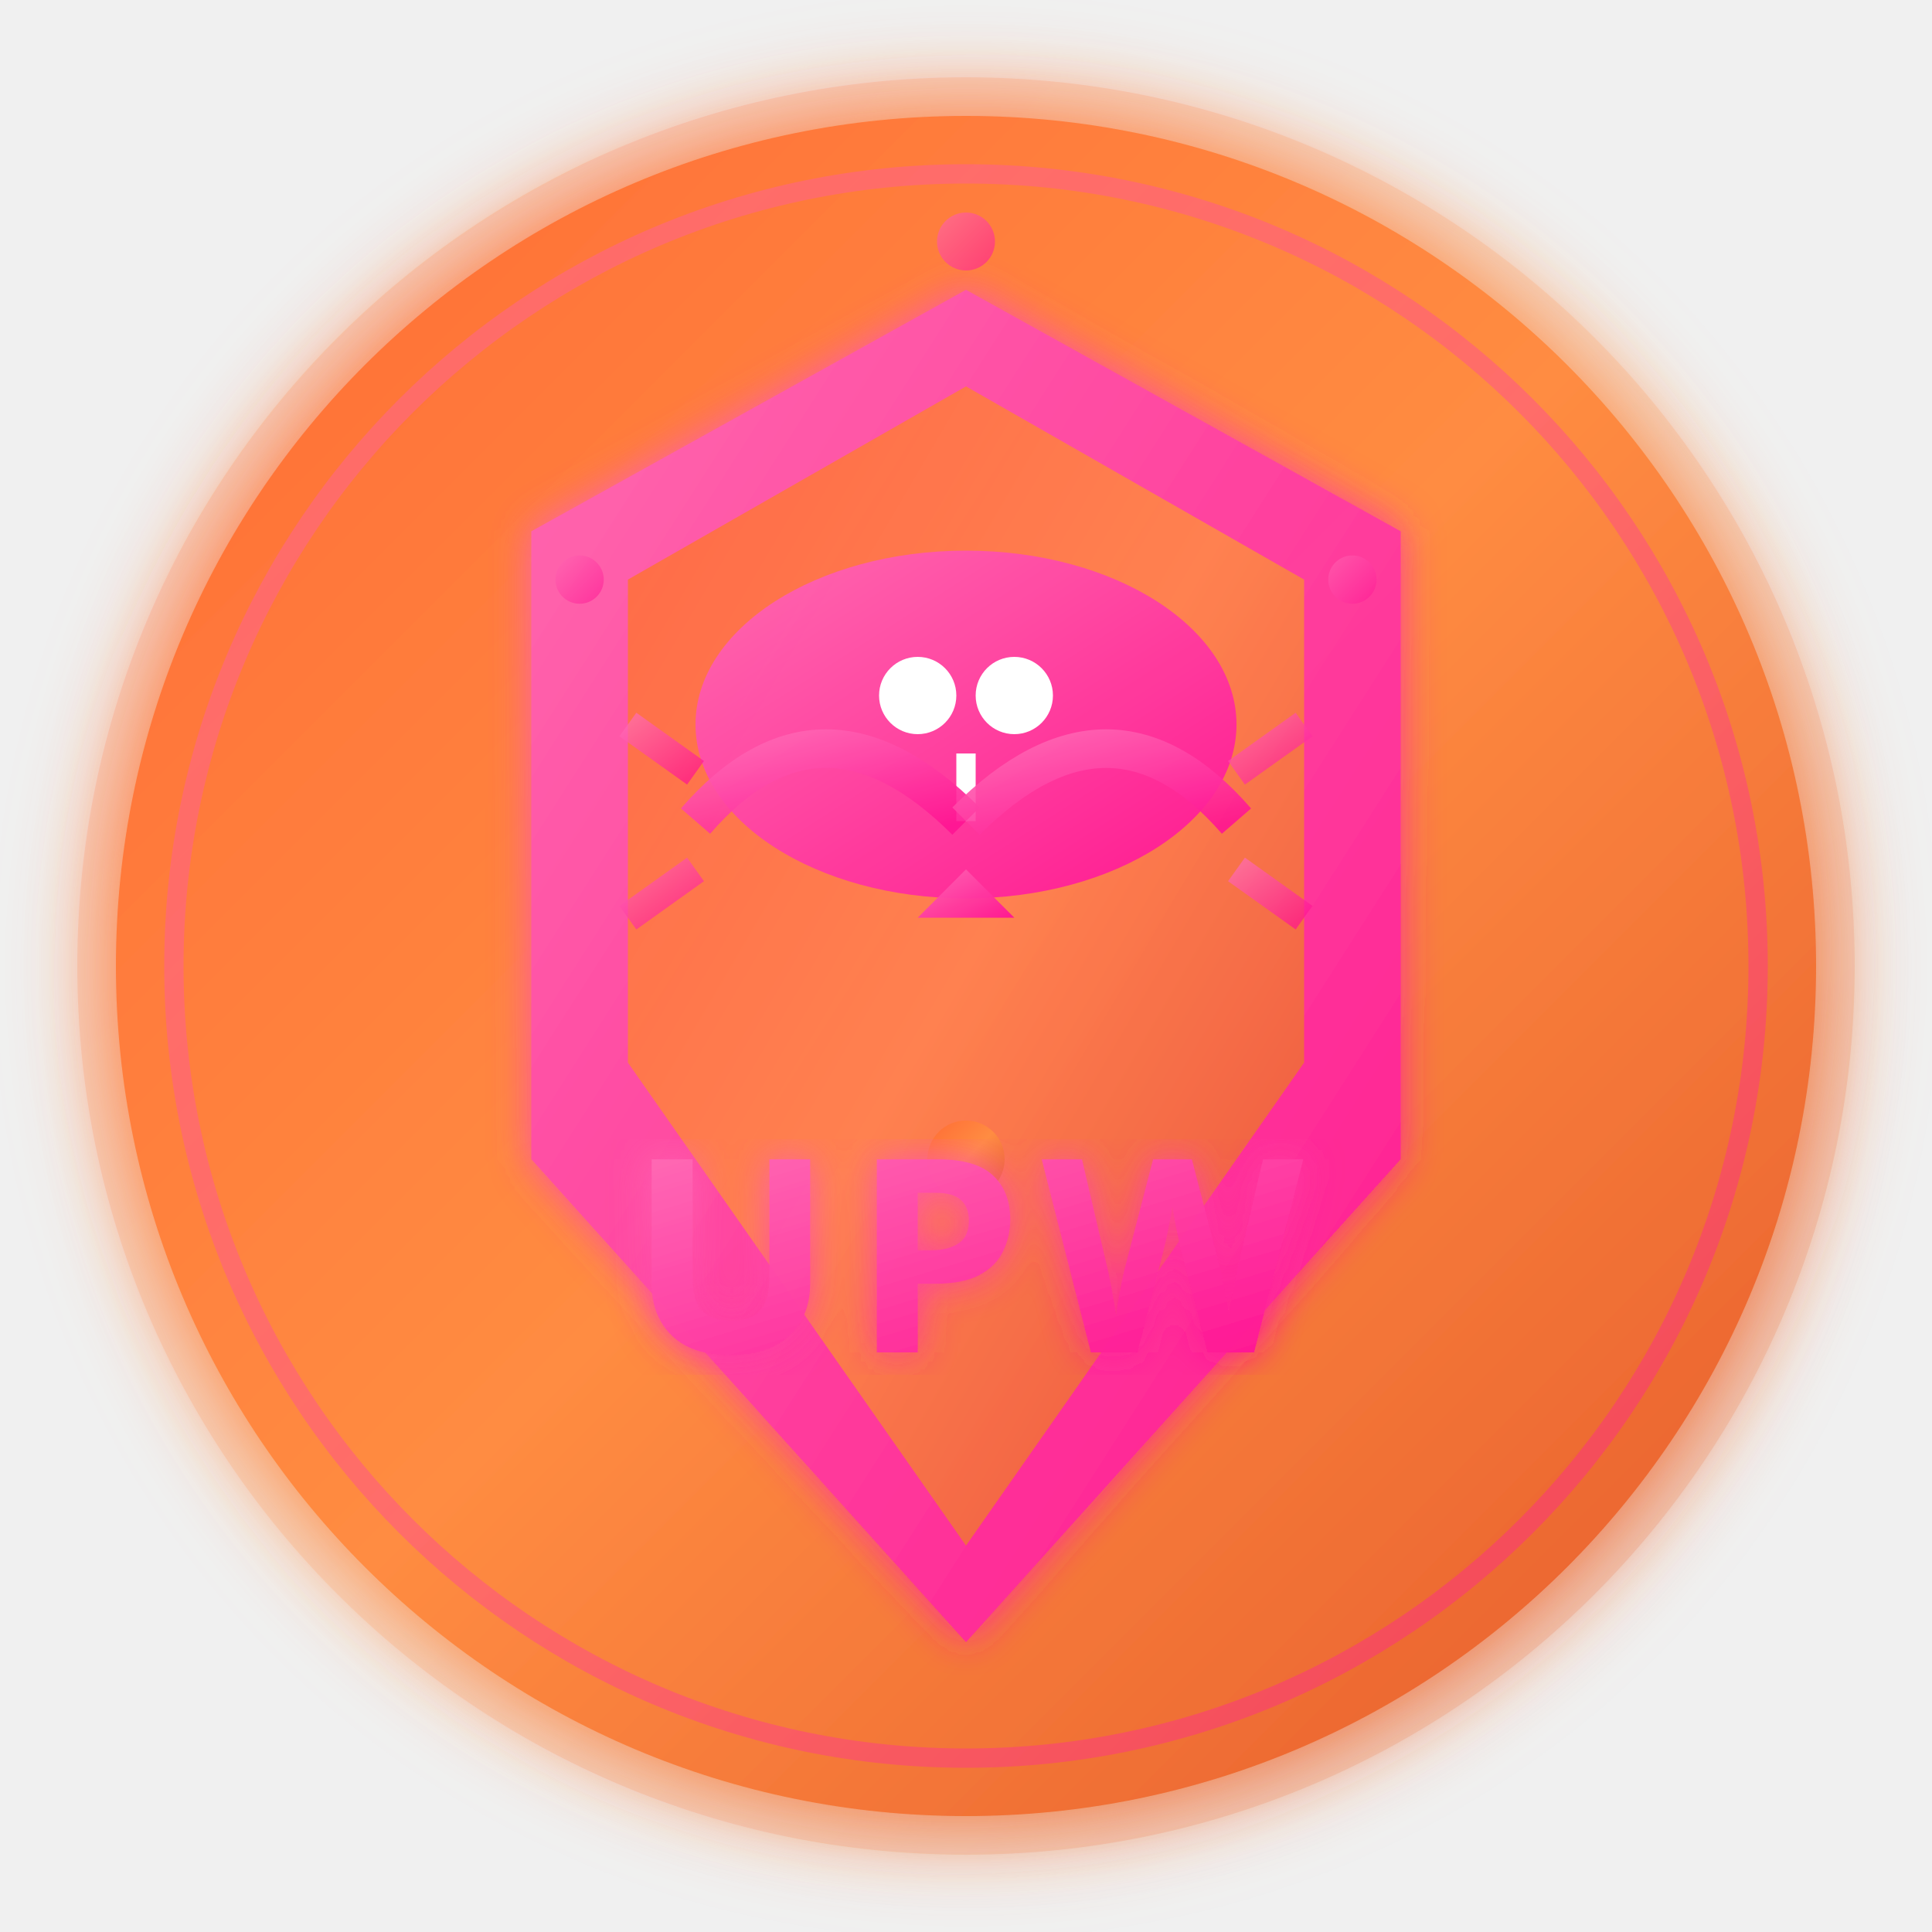
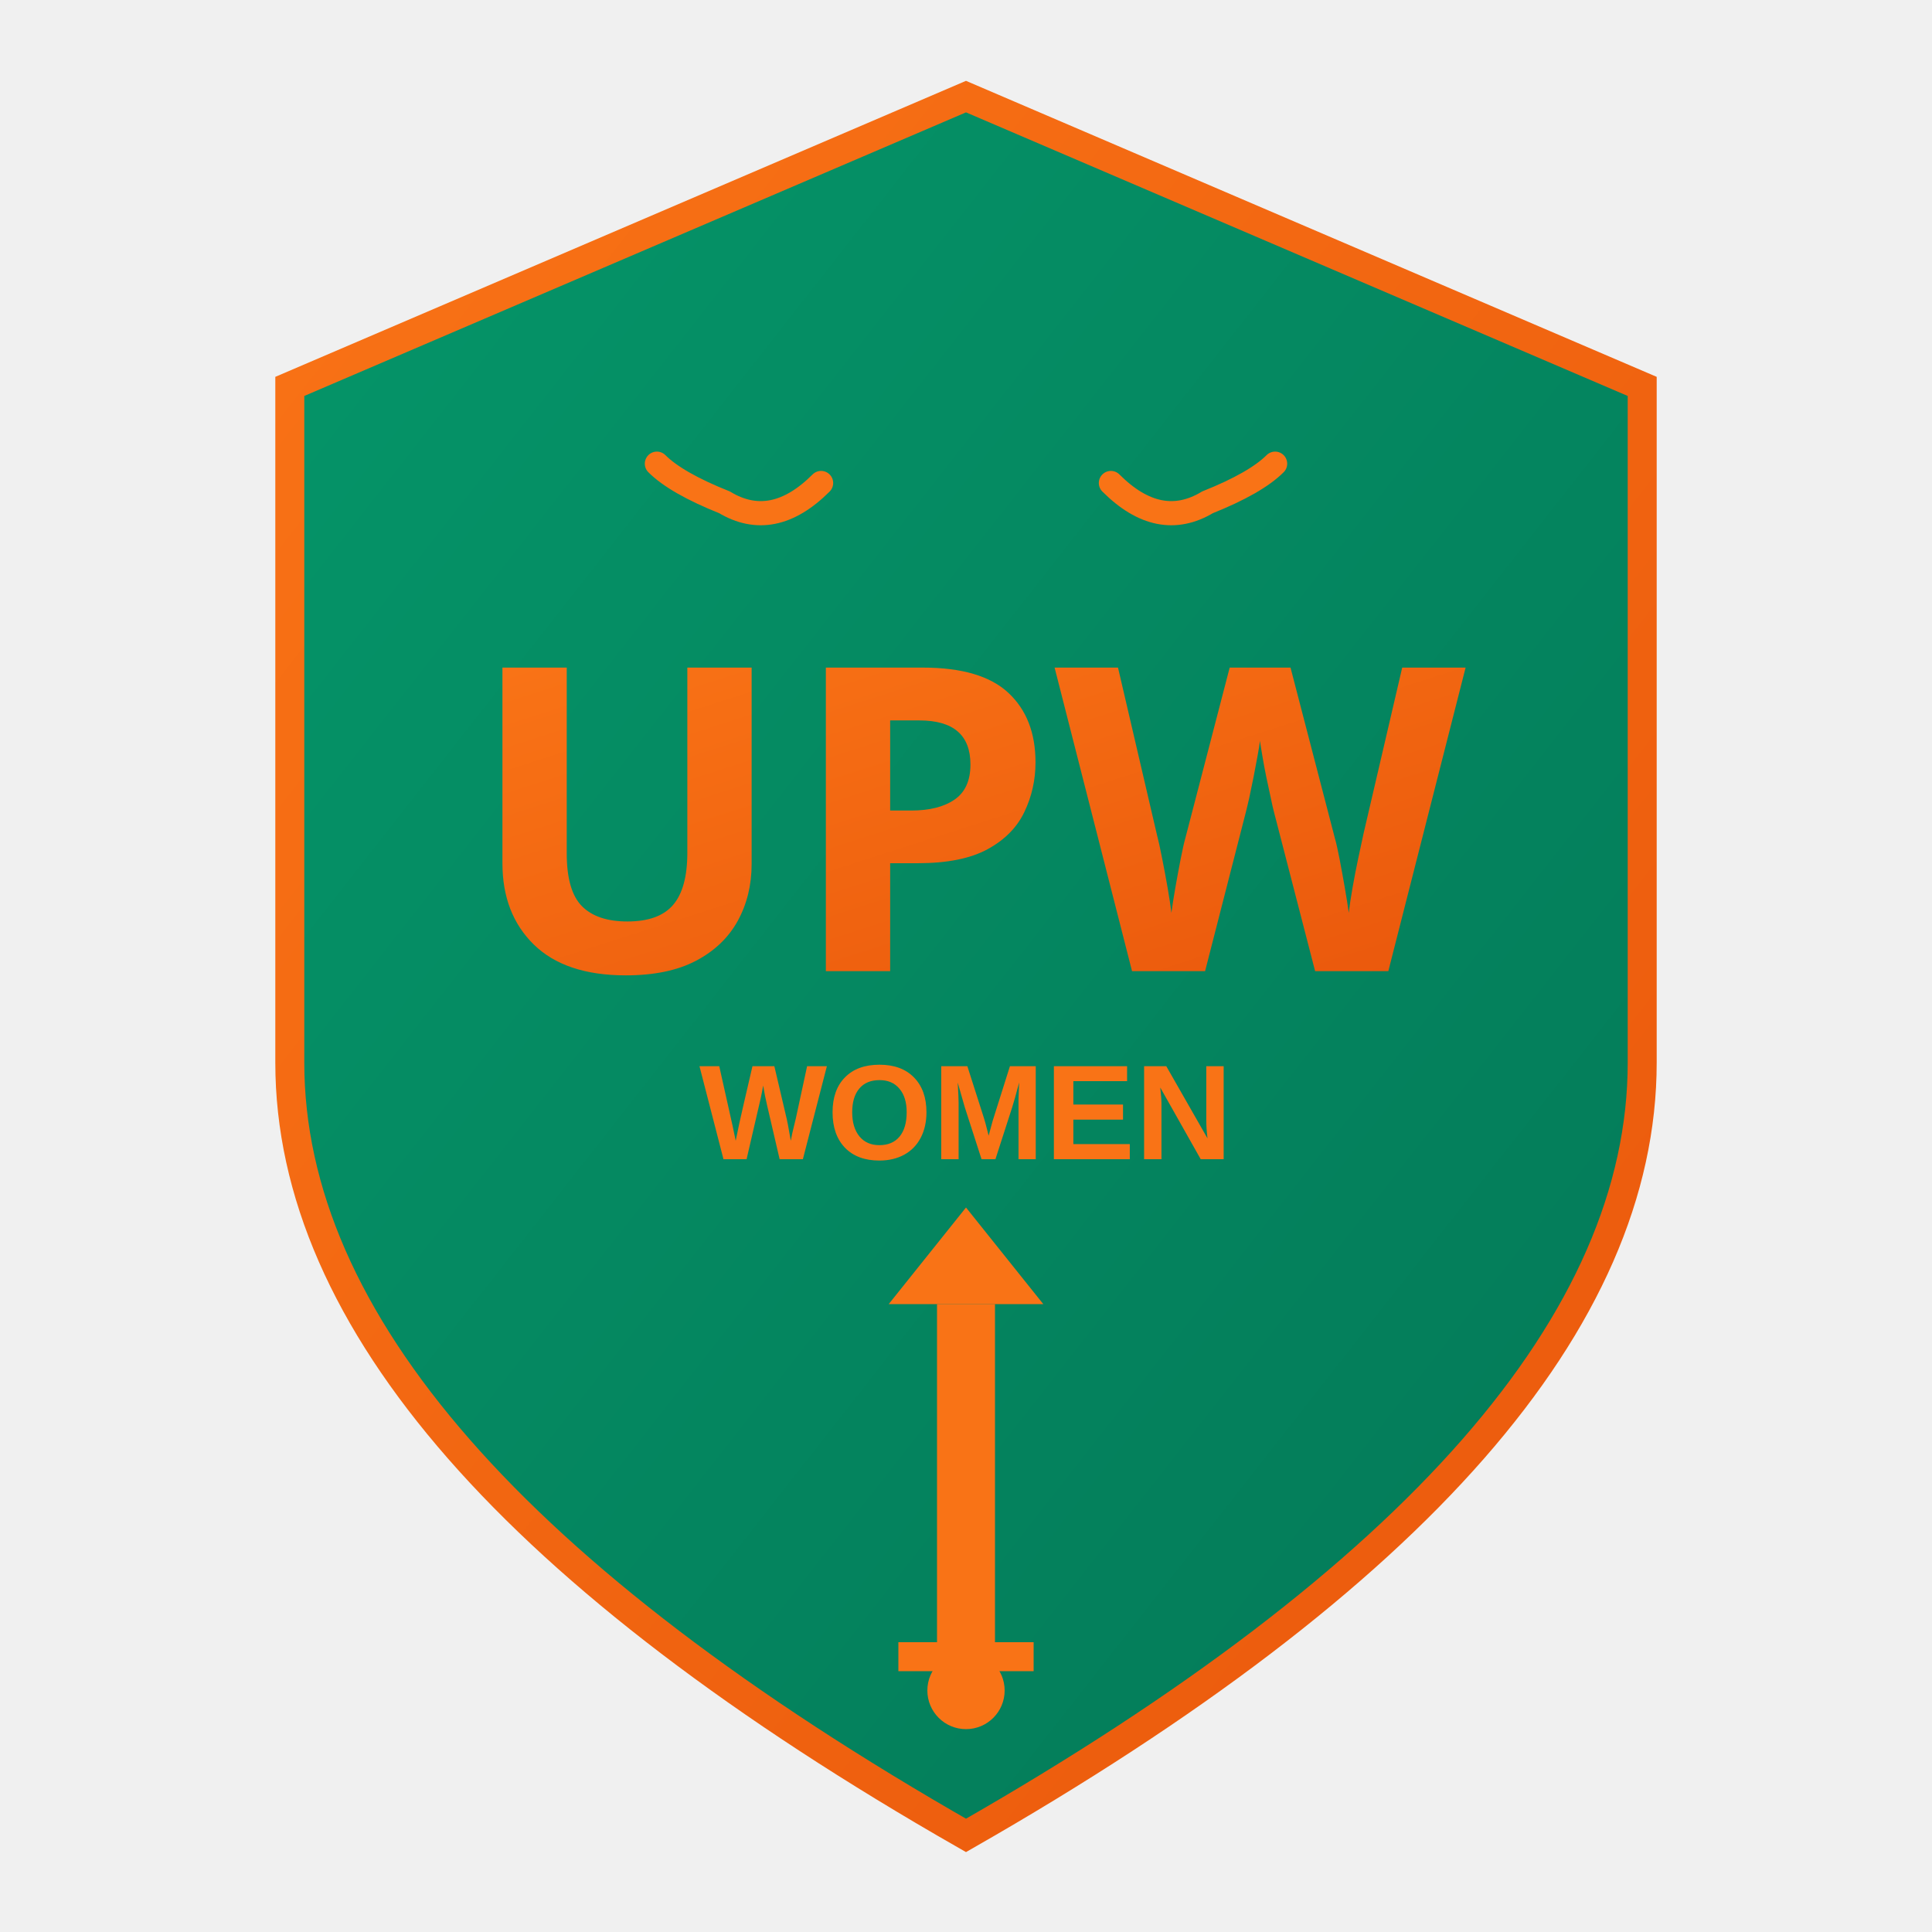
- <svg xmlns="http://www.w3.org/2000/svg" viewBox="0 0 200 200">
+ <svg xmlns="http://www.w3.org/2000/svg" width="200" height="200" viewBox="0 0 200 200">
  <defs>
-     <linearGradient id="wpl-upw-orange-grad" x1="0%" y1="0%" x2="100%" y2="100%">
-       <stop offset="0%" style="stop-color:#FF6B35;stop-opacity:1">
-         <animate attributeName="stop-color" values="#FF6B35;#FF8C42;#FF6B35" dur="4s" repeatCount="indefinite" />
-       </stop>
-       <stop offset="50%" style="stop-color:#FF8C42;stop-opacity:1">
-         <animate attributeName="stop-color" values="#FF8C42;#FFA500;#FF8C42" dur="4s" repeatCount="indefinite" />
-       </stop>
-       <stop offset="100%" style="stop-color:#E55A2B;stop-opacity:1">
-         <animate attributeName="stop-color" values="#E55A2B;#FF6B35;#E55A2B" dur="4s" repeatCount="indefinite" />
-       </stop>
+     <linearGradient id="upw-grad" x1="0%" y1="0%" x2="100%" y2="100%">
+       <stop offset="0%" style="stop-color:#059669;stop-opacity:1" />
+       <stop offset="100%" style="stop-color:#047857;stop-opacity:1" />
    </linearGradient>
-     <linearGradient id="wpl-upw-pink-grad" x1="0%" y1="0%" x2="100%" y2="100%">
-       <stop offset="0%" style="stop-color:#FF69B4;stop-opacity:1">
-         <animate attributeName="stop-color" values="#FF69B4;#FF1493;#FF69B4" dur="3s" repeatCount="indefinite" />
-       </stop>
-       <stop offset="100%" style="stop-color:#FF1493;stop-opacity:1">
-         <animate attributeName="stop-color" values="#FF1493;#FF69B4;#FF1493" dur="3s" repeatCount="indefinite" />
-       </stop>
+     <linearGradient id="upw-orange" x1="0%" y1="0%" x2="100%" y2="100%">
+       <stop offset="0%" style="stop-color:#F97316;stop-opacity:1" />
+       <stop offset="100%" style="stop-color:#EA580C;stop-opacity:1" />
    </linearGradient>
-     <filter id="wpl-upw-glow">
-       <feGaussianBlur stdDeviation="4" result="coloredBlur">
-         <animate attributeName="stdDeviation" values="4;6;4" dur="3s" repeatCount="indefinite" />
-       </feGaussianBlur>
-       <feMerge>
-         <feMergeNode in="coloredBlur" />
-         <feMergeNode in="SourceGraphic" />
-       </feMerge>
-     </filter>
-     <filter id="wpl-upw-inner-glow">
-       <feGaussianBlur stdDeviation="2" result="coloredBlur" />
-       <feMerge>
-         <feMergeNode in="coloredBlur" />
-         <feMergeNode in="SourceGraphic" />
-       </feMerge>
-     </filter>
-     <style>
-       @keyframes warrior {
-         0%, 100% { transform: scale(1) translateY(0); }
-         50% { transform: scale(1.05) translateY(-3px); }
-       }
-       @keyframes pulse {
-         0%, 100% { opacity: 1; transform: scale(1); }
-         50% { opacity: 0.9; transform: scale(1.02); }
-       }
-       @keyframes glow {
-         0%, 100% { opacity: 0.6; }
-         50% { opacity: 1; }
-       }
-       .warrior { animation: warrior 3.5s ease-in-out infinite; transform-origin: 100px 90px; }
-       .logo-pulse { animation: pulse 3s ease-in-out infinite; }
-       .glow-effect { animation: glow 2s ease-in-out infinite; }
-     </style>
  </defs>
-   <circle cx="100" cy="100" r="92" fill="url(#wpl-upw-orange-grad)" opacity="0.3" class="glow-effect" filter="url(#wpl-upw-glow)" />
-   <circle cx="100" cy="100" r="88" fill="url(#wpl-upw-orange-grad)" class="logo-pulse" filter="url(#wpl-upw-glow)" />
-   <circle cx="100" cy="100" r="82" fill="none" stroke="url(#wpl-upw-pink-grad)" stroke-width="2" opacity="0.4" />
-   <path d="M 100 30 L 145 55 L 145 120 L 100 170 L 55 120 L 55 55 Z" fill="url(#wpl-upw-pink-grad)" opacity="0.95" filter="url(#wpl-upw-inner-glow)" />
-   <path d="M 100 40 L 135 60 L 135 110 L 100 160 L 65 110 L 65 60 Z" fill="url(#wpl-upw-orange-grad)" opacity="0.85" />
-   <g class="warrior">
-     <ellipse cx="100" cy="75" rx="28" ry="18" fill="url(#wpl-upw-pink-grad)" opacity="0.95" />
-     <circle cx="95" cy="72" r="4" fill="#FFF" />
-     <circle cx="105" cy="72" r="4" fill="#FFF" />
-     <path d="M 100 78 Q 100 82 100 85" stroke="#FFF" stroke-width="2" fill="none" />
-     <path d="M 72 85 Q 85 70 100 85" stroke="url(#wpl-upw-pink-grad)" stroke-width="4" fill="none" opacity="0.9" />
-     <path d="M 128 85 Q 115 70 100 85" stroke="url(#wpl-upw-pink-grad)" stroke-width="4" fill="none" opacity="0.9" />
-     <g>
-       <line x1="100" y1="95" x2="100" y2="125" stroke="url(#wpl-upw-pink-grad)" stroke-width="6" opacity="0.95" stroke-linecap="round" />
-       <path d="M 95 95 L 100 90 L 105 95" fill="url(#wpl-upw-pink-grad)" opacity="0.95" />
-       <circle cx="100" cy="120" r="4" fill="url(#wpl-upw-orange-grad)" />
-     </g>
-     <line x1="60" y1="85" x2="70" y2="85" stroke="url(#wpl-upw-pink-grad)" stroke-width="3" opacity="0.7" />
-     <line x1="65" y1="75" x2="72" y2="80" stroke="url(#wpl-upw-pink-grad)" stroke-width="3" opacity="0.7" />
-     <line x1="65" y1="95" x2="72" y2="90" stroke="url(#wpl-upw-pink-grad)" stroke-width="3" opacity="0.7" />
-     <line x1="130" y1="85" x2="140" y2="85" stroke="url(#wpl-upw-pink-grad)" stroke-width="3" opacity="0.7" />
-     <line x1="135" y1="75" x2="128" y2="80" stroke="url(#wpl-upw-pink-grad)" stroke-width="3" opacity="0.7" />
-     <line x1="135" y1="95" x2="128" y2="90" stroke="url(#wpl-upw-pink-grad)" stroke-width="3" opacity="0.7" />
-   </g>
-   <text x="100" y="140" font-family="Arial Black, sans-serif" font-size="28" font-weight="900" fill="url(#wpl-upw-pink-grad)" text-anchor="middle" opacity="0.98" filter="url(#wpl-upw-inner-glow)" style="letter-spacing: 2px;">UPW</text>
-   <g opacity="0.6">
-     <circle cx="100" cy="25" r="3" fill="url(#wpl-upw-pink-grad)">
-       <animate attributeName="opacity" values="0.4;0.9;0.4" dur="2s" repeatCount="indefinite" />
-     </circle>
-     <circle cx="60" cy="60" r="2.5" fill="url(#wpl-upw-pink-grad)">
-       <animate attributeName="opacity" values="0.4;0.9;0.4" dur="2.5s" repeatCount="indefinite" />
-     </circle>
-     <circle cx="140" cy="60" r="2.5" fill="url(#wpl-upw-pink-grad)">
-       <animate attributeName="opacity" values="0.4;0.9;0.4" dur="2.2s" repeatCount="indefinite" />
-     </circle>
-   </g>
+   <path d="M100 10 L170 40 L170 110 Q170 150 100 190 Q30 150 30 110 L30 40 Z" fill="url(#upw-grad)" stroke="url(#upw-orange)" stroke-width="3" />
+   <text x="100" y="85" font-family="Arial Black, sans-serif" font-size="44" font-weight="bold" fill="url(#upw-orange)" text-anchor="middle" dominant-baseline="middle">UPW</text>
+   <text x="100" y="120" font-family="Arial, sans-serif" font-size="14" font-weight="bold" fill="#F97316" text-anchor="middle">WOMEN</text>
+   <rect x="97" y="135" width="6" height="35" fill="#F97316" />
+   <path d="M92 135 L100 125 L108 135 Z" fill="#F97316" />
+   <rect x="93" y="170" width="14" height="3" fill="#F97316" />
+   <circle cx="100" cy="175" r="4" fill="#F97316" />
+   <path d="M85 50 Q80 55 75 52 Q70 50 68 48" stroke="#F97316" stroke-width="2.5" fill="none" stroke-linecap="round" />
+   <path d="M115 50 Q120 55 125 52 Q130 50 132 48" stroke="#F97316" stroke-width="2.5" fill="none" stroke-linecap="round" />
</svg>
